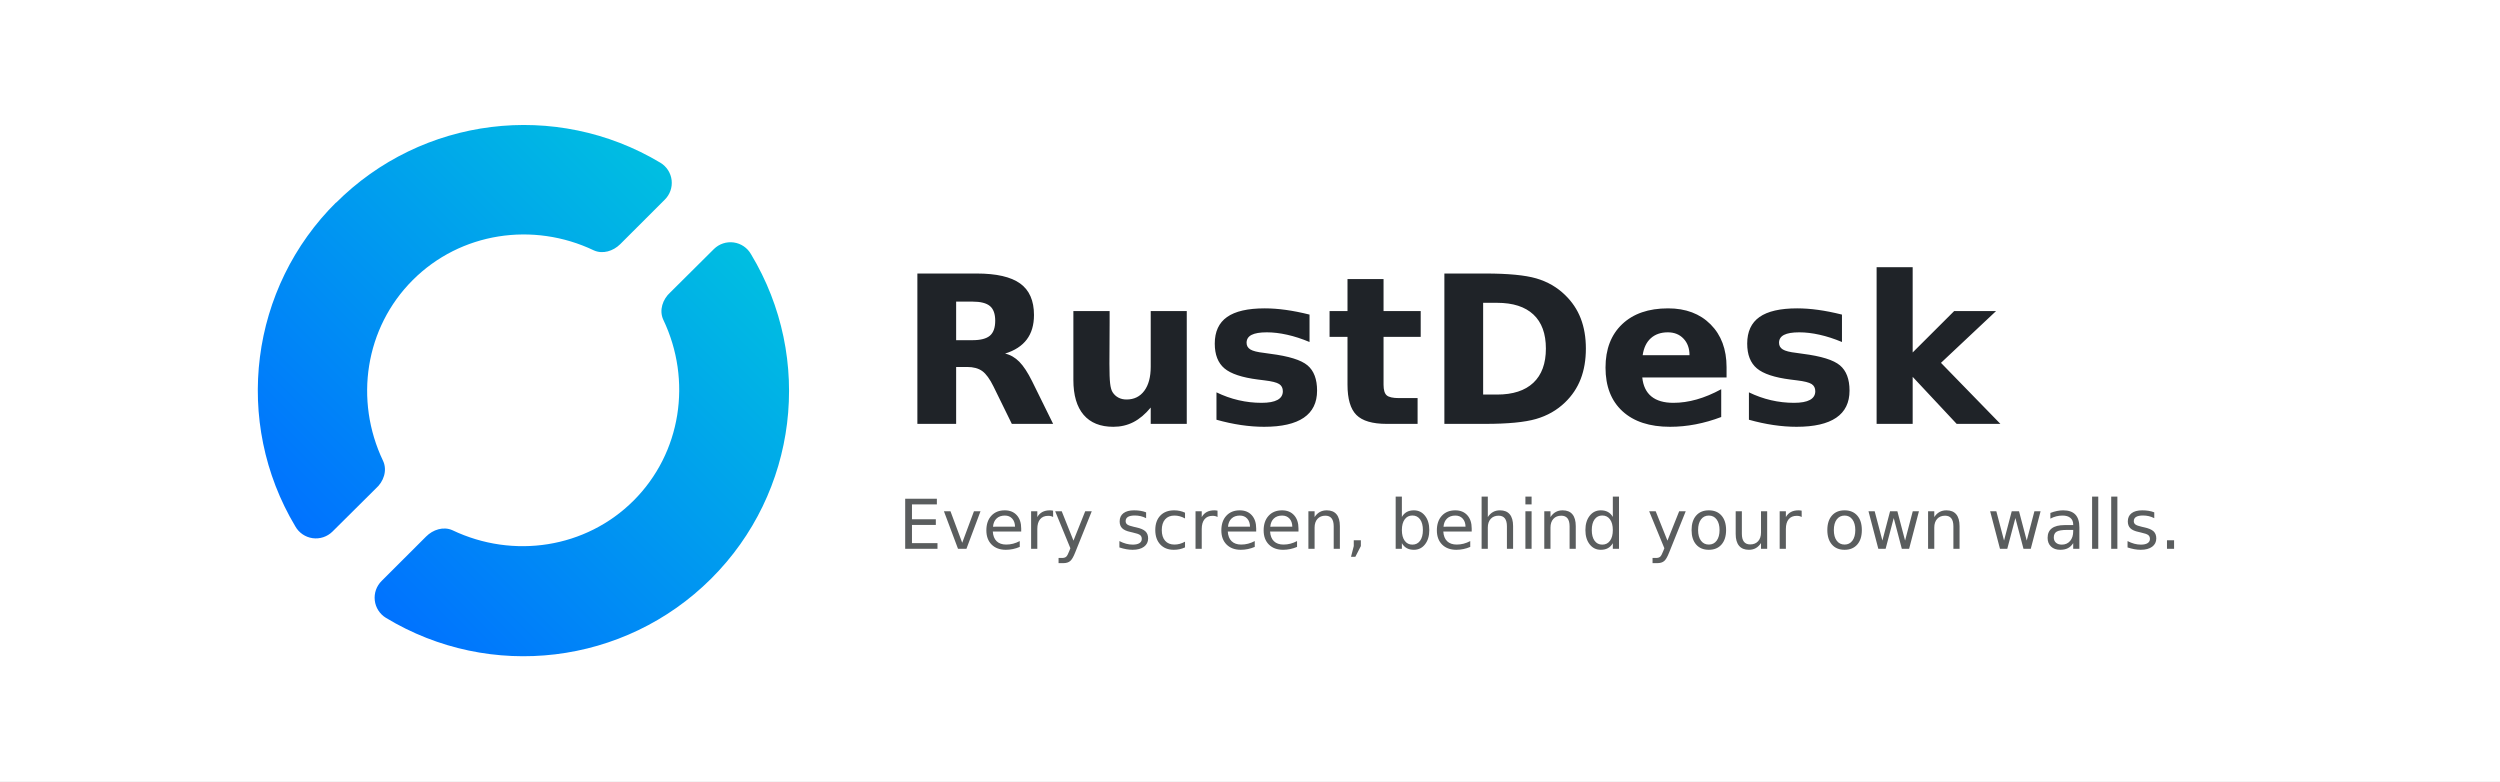
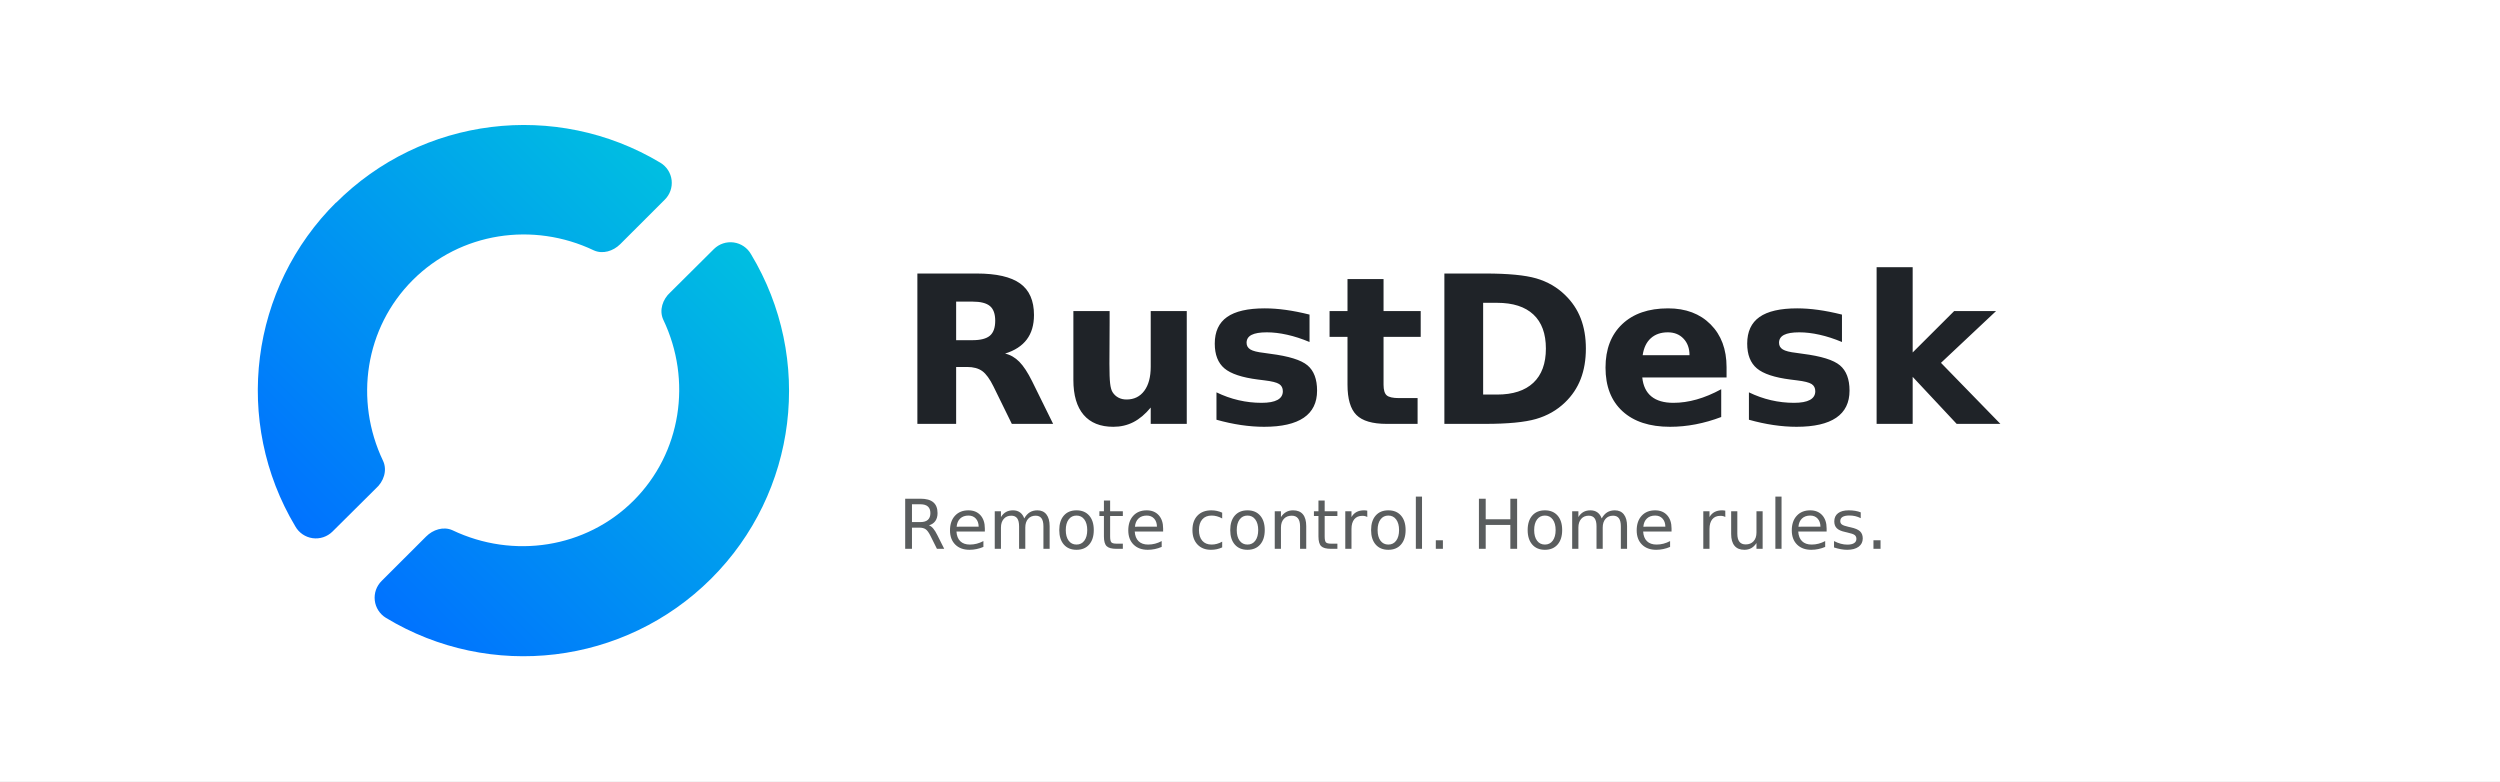
<svg xmlns="http://www.w3.org/2000/svg" xmlns:xlink="http://www.w3.org/1999/xlink" width="1600" height="500" viewBox="0 0 1600 500" role="img" aria-label="RustDesk">
  <rect width="1600" height="500" fill="#ffffff" />
  <svg x="165" y="80" width="340" height="340" viewBox="66.993 897.484 26 26">
    <defs>
      <linearGradient xlink:href="#a" id="b" x1=".148" x2=".845" y1=".851" y2=".154" gradientTransform="matrix(26.00048 0 0 25.99935 66.993 897.485)" gradientUnits="userSpaceOnUse" />
    </defs>
    <linearGradient id="a" x1=".148" x2=".845" y1=".851" y2=".154" gradientTransform="matrix(26.301 0 0 26.331 90.674 911.757)" gradientUnits="userSpaceOnUse">
      <stop offset="0" stop-color="#004ba6" style="stop-color:#0071ff;stop-opacity:1" />
      <stop offset="1" stop-color="#00bfe1" style="stop-color:#00bfe1;stop-opacity:1" />
    </linearGradient>
    <path fill="url(#a)" d="m89.318 903.552-2.135 2.122c-.376.337-.558.879-.347 1.337 1.422 2.976.882 6.524-1.452 8.856-2.335 2.331-5.887 2.87-8.866 1.449-.439-.197-.954-.03-1.292.312l-2.17 2.167a1.154 1.154 0 0 0 .208 1.81 13.005 13.005 0 0 0 15.91-1.912 12.97 12.97 0 0 0 1.956-15.887 1.154 1.154 0 0 0-1.812-.254zm-18.467-2.305a12.969 12.969 0 0 0-2.02 15.885 1.154 1.154 0 0 0 1.812.254l2.124-2.11c.385-.336.572-.884.359-1.348-1.423-2.976-.884-6.524 1.451-8.856 2.334-2.332 5.887-2.871 8.866-1.45.434.194.942.033 1.281-.3l2.182-2.18a1.152 1.152 0 0 0-.208-1.81 13.009 13.009 0 0 0-15.893 1.973z" style="fill:url(#b);stroke-width:.988" />
  </svg>
  <path d="M611.93 217.72L622.37 217.72Q630.17 217.72 633.56 214.82Q636.94 211.92 636.94 205.28Q636.94 198.70 633.56 195.87Q630.17 193.03 622.37 193.03L611.93 193.03L611.93 217.72M618.96 234.86L611.93 234.86L611.93 271.28L587.12 271.28L587.12 175.05L625.02 175.05Q644.03 175.05 652.89 181.43Q661.75 187.81 661.75 201.60Q661.75 211.14 657.15 217.26Q652.54 223.39 643.26 226.29Q648.35 227.45 652.38 231.54Q656.40 235.63 660.53 243.95L674 271.28L647.57 271.28L635.84 247.36Q632.30 240.15 628.66 237.50Q625.02 234.86 618.96 234.86M686.96 243.17L686.96 199.09L710.16 199.09L710.16 206.31Q710.16 212.17 710.09 221.04Q710.03 229.90 710.03 232.86Q710.03 241.56 710.48 245.40Q710.93 249.23 712.03 250.97Q713.45 253.23 715.73 254.45Q718.02 255.68 720.99 255.68Q728.21 255.68 732.33 250.14Q736.46 244.59 736.46 234.73L736.46 199.09L759.53 199.09L759.53 271.28L736.46 271.28L736.46 260.83Q731.23 267.15 725.40 270.15Q719.57 273.15 712.54 273.15Q700.04 273.15 693.50 265.48Q686.96 257.81 686.96 243.17M838.10 201.34L838.10 218.88Q830.69 215.78 823.79 214.24Q816.89 212.69 810.77 212.69Q804.20 212.69 801 214.33Q797.81 215.98 797.81 219.39Q797.81 222.16 800.23 223.65Q802.65 225.13 808.90 225.84L812.96 226.42Q830.69 228.67 836.81 233.83Q842.93 238.99 842.93 250.01Q842.93 261.54 834.42 267.34Q825.92 273.15 809.03 273.15Q801.88 273.15 794.24 272.02Q786.60 270.89 778.54 268.63L778.54 251.10Q785.44 254.45 792.69 256.13Q799.94 257.81 807.42 257.81Q814.19 257.81 817.60 255.94Q821.02 254.07 821.02 250.39Q821.02 247.30 818.67 245.79Q816.31 244.27 809.29 243.43L805.23 242.92Q789.82 240.98 783.63 235.76Q777.45 230.54 777.45 219.91Q777.45 208.43 785.31 202.89Q793.17 197.35 809.42 197.35Q815.80 197.35 822.82 198.32Q829.85 199.28 838.10 201.34M862.40 178.59L885.47 178.59L885.47 199.09L909.25 199.09L909.25 215.59L885.47 215.59L885.47 246.20Q885.47 251.23 887.47 253Q889.47 254.78 895.40 254.78L907.26 254.78L907.26 271.28L887.47 271.28Q873.80 271.28 868.10 265.57Q862.40 259.87 862.40 246.20L862.40 215.59L850.92 215.59L850.92 199.09L862.40 199.09M958.11 193.80L949.21 193.80L949.21 252.52L958.11 252.52Q973.32 252.52 981.34 244.98Q989.37 237.44 989.37 223.07Q989.37 208.76 981.38 201.28Q973.38 193.80 958.11 193.80M924.40 271.28L924.40 175.05L950.57 175.05Q972.48 175.05 983.21 178.17Q993.95 181.30 1001.62 188.78Q1008.38 195.29 1011.67 203.79Q1014.96 212.30 1014.96 223.07Q1014.96 233.96 1011.67 242.50Q1008.38 251.04 1001.62 257.55Q993.88 265.02 983.05 268.15Q972.22 271.28 950.57 271.28M1105 234.99L1105 241.56L1051.05 241.56Q1051.89 249.68 1056.92 253.75Q1061.94 257.81 1070.97 257.81Q1078.25 257.81 1085.89 255.65Q1093.53 253.49 1101.58 249.10L1101.58 266.89Q1093.40 269.99 1085.21 271.57Q1077.03 273.15 1068.84 273.15Q1049.25 273.15 1038.39 263.19Q1027.53 253.23 1027.53 235.25Q1027.53 217.59 1038.19 207.47Q1048.86 197.35 1067.55 197.35Q1084.57 197.35 1094.78 207.60Q1105 217.84 1105 234.99M1051.31 227.32L1081.28 227.32Q1081.28 220.75 1077.44 216.72Q1073.61 212.69 1067.42 212.69Q1060.72 212.69 1056.53 216.46Q1052.34 220.23 1051.31 227.32M1178.86 201.34L1178.86 218.88Q1171.45 215.78 1164.55 214.24Q1157.66 212.69 1151.53 212.69Q1144.96 212.69 1141.77 214.33Q1138.58 215.98 1138.58 219.39Q1138.58 222.16 1141 223.65Q1143.41 225.13 1149.66 225.84L1153.72 226.42Q1171.45 228.67 1177.57 233.83Q1183.70 238.99 1183.70 250.01Q1183.70 261.54 1175.19 267.34Q1166.68 273.15 1149.79 273.15Q1142.64 273.15 1135 272.02Q1127.36 270.89 1119.31 268.63L1119.31 251.10Q1126.20 254.45 1133.45 256.13Q1140.71 257.81 1148.18 257.81Q1154.95 257.81 1158.37 255.94Q1161.78 254.07 1161.78 250.39Q1161.78 247.30 1159.43 245.79Q1157.08 244.27 1150.05 243.43L1145.99 242.92Q1130.59 240.98 1124.40 235.76Q1118.21 230.54 1118.21 219.91Q1118.21 208.43 1126.07 202.89Q1133.94 197.35 1150.18 197.35Q1156.56 197.35 1163.59 198.32Q1170.61 199.28 1178.86 201.34M1201.03 271.28L1201.03 170.99L1224.11 170.99L1224.11 225.58L1250.66 199.09L1277.47 199.09L1242.22 232.22L1280.25 271.28L1252.27 271.28L1224.11 241.18L1224.11 271.28" fill="#1f2328" />
-   <path d="M579.32 351.25L579.32 319.17L599.60 319.17L599.60 322.83L583.66 322.83L583.66 332.32L598.93 332.32L598.93 335.97L583.66 335.97L583.66 347.60L599.99 347.60L599.99 351.25M613.13 351.25L604.11 327.19L608.30 327.19L615.82 347.38L623.34 327.19L627.53 327.19L618.51 351.25M653.57 338.23L653.57 340.16L635.39 340.16Q635.65 344.25 637.85 346.38Q640.05 348.52 643.99 348.52Q646.26 348.52 648.40 347.96Q650.54 347.40 652.64 346.29L652.64 350.02Q650.52 350.93 648.28 351.40Q646.05 351.87 643.75 351.87Q637.99 351.87 634.63 348.52Q631.27 345.17 631.27 339.45Q631.27 333.55 634.46 330.08Q637.65 326.61 643.06 326.61Q647.92 326.61 650.74 329.73Q653.57 332.86 653.57 338.23M635.52 337.09L649.62 337.07Q649.57 333.83 647.80 331.89Q646.03 329.96 643.11 329.96Q639.80 329.96 637.81 331.83Q635.82 333.70 635.52 337.09M673.98 326.82L674 330.88Q673.33 330.50 672.55 330.31Q671.77 330.13 670.82 330.13Q667.47 330.13 665.67 332.31Q663.88 334.49 663.88 338.57L663.88 351.25L659.91 351.25L659.91 327.19L663.88 327.19L663.88 330.92Q665.13 328.73 667.13 327.67Q669.12 326.61 671.98 326.61Q672.39 326.61 672.88 326.66Q673.38 326.71 673.98 326.82M698.73 327.19L688.16 353.48Q686.48 357.78 684.89 359.09Q683.30 360.40 680.64 360.40L677.48 360.40L677.48 357.09L679.80 357.09Q681.43 357.09 682.34 356.32Q683.24 355.55 684.33 352.67L685.04 350.86L675.31 327.19L679.50 327.19L687.02 346.01L694.54 327.19M733.51 327.90L733.51 331.63Q731.84 330.77 730.03 330.34Q728.23 329.92 726.29 329.92Q723.35 329.92 721.88 330.82Q720.41 331.72 720.41 333.52Q720.41 334.90 721.46 335.68Q722.51 336.47 725.69 337.18L727.04 337.48Q731.26 338.38 733.03 340.02Q734.80 341.67 734.80 344.61Q734.80 347.96 732.15 349.92Q729.49 351.87 724.85 351.87Q722.92 351.87 720.83 351.50Q718.73 351.12 716.41 350.37L716.41 346.29Q718.60 347.42 720.73 347.99Q722.86 348.56 724.94 348.56Q727.73 348.56 729.24 347.61Q730.74 346.65 730.74 344.91Q730.74 343.30 729.66 342.44Q728.57 341.58 724.90 340.79L723.52 340.46Q719.85 339.69 718.21 338.09Q716.58 336.49 716.58 333.70Q716.58 330.30 718.99 328.45Q721.39 326.61 725.82 326.61Q728.01 326.61 729.95 326.93Q731.88 327.25 733.51 327.90M758.41 328.11L758.41 331.81Q756.74 330.88 755.05 330.42Q753.36 329.96 751.64 329.96Q747.80 329.96 745.67 332.40Q743.54 334.83 743.54 339.24Q743.54 343.64 745.67 346.08Q747.80 348.52 751.64 348.52Q753.36 348.52 755.05 348.06Q756.74 347.60 758.41 346.67L758.41 350.33Q756.76 351.10 754.99 351.49Q753.21 351.87 751.21 351.87Q745.78 351.87 742.58 348.46Q739.38 345.04 739.38 339.24Q739.38 333.35 742.61 329.98Q745.84 326.61 751.47 326.61Q753.30 326.61 755.04 326.98Q756.78 327.36 758.41 328.11M779.21 326.82L779.23 330.88Q778.56 330.50 777.78 330.31Q777 330.13 776.05 330.13Q772.70 330.13 770.91 332.31Q769.11 334.49 769.11 338.57L769.11 351.25L765.14 351.25L765.14 327.19L769.11 327.19L769.11 330.92Q770.36 328.73 772.36 327.67Q774.35 326.61 777.21 326.61Q777.62 326.61 778.11 326.66Q778.61 326.71 779.21 326.82M803.96 338.23L803.96 340.16L785.78 340.16Q786.04 344.25 788.24 346.38Q790.45 348.52 794.38 348.52Q796.65 348.52 798.79 347.96Q800.93 347.40 803.04 346.29L803.04 350.02Q800.91 350.93 798.67 351.40Q796.44 351.87 794.14 351.87Q788.38 351.87 785.02 348.52Q781.66 345.17 781.66 339.45Q781.66 333.55 784.85 330.08Q788.04 326.61 793.45 326.61Q798.31 326.61 801.13 329.73Q803.96 332.86 803.96 338.23M785.91 337.09L800.01 337.07Q799.96 333.83 798.19 331.89Q796.42 329.96 793.50 329.96Q790.19 329.96 788.20 331.83Q786.21 333.70 785.91 337.09M831.03 338.23L831.03 340.16L812.85 340.16Q813.11 344.25 815.31 346.38Q817.52 348.52 821.45 348.52Q823.72 348.52 825.86 347.96Q828 347.40 830.11 346.29L830.11 350.02Q827.98 350.93 825.74 351.40Q823.51 351.87 821.21 351.87Q815.45 351.87 812.09 348.52Q808.73 345.17 808.73 339.45Q808.73 333.55 811.92 330.08Q815.11 326.61 820.52 326.61Q825.38 326.61 828.20 329.73Q831.03 332.86 831.03 338.23M812.98 337.09L827.08 337.07Q827.03 333.83 825.26 331.89Q823.49 329.96 820.57 329.96Q817.26 329.96 815.27 331.83Q813.28 333.70 812.98 337.09M857.52 336.73L857.52 351.25L853.57 351.25L853.57 336.85Q853.57 333.44 852.23 331.74Q850.90 330.04 848.24 330.04Q845.04 330.04 843.19 332.08Q841.34 334.13 841.34 337.65L841.34 351.25L837.37 351.25L837.37 327.19L841.34 327.19L841.34 330.92Q842.76 328.75 844.68 327.68Q846.61 326.61 849.12 326.61Q853.27 326.61 855.39 329.17Q857.52 331.74 857.52 336.73M866.41 349.49L866.41 345.79L870.95 345.79L870.95 349.49L867.42 356.36L864.65 356.36M910.65 339.24Q910.65 334.88 908.86 332.40Q907.06 329.92 903.93 329.92Q900.79 329.92 899 332.40Q897.20 334.88 897.20 339.24Q897.20 343.60 899 346.08Q900.79 348.56 903.93 348.56Q907.06 348.56 908.86 346.08Q910.65 343.60 910.65 339.24M897.20 317.82L897.20 330.84Q898.45 328.69 900.35 327.65Q902.25 326.61 904.89 326.61Q909.28 326.61 912.01 330.09Q914.75 333.57 914.75 339.24Q914.75 344.91 912.01 348.39Q909.28 351.87 904.89 351.87Q902.25 351.87 900.35 350.83Q898.45 349.79 897.20 347.64L897.20 351.25L893.23 351.25L893.23 317.82M941.89 338.23L941.89 340.16L923.71 340.16Q923.97 344.25 926.17 346.38Q928.38 348.52 932.31 348.52Q934.58 348.52 936.72 347.96Q938.86 347.40 940.96 346.29L940.96 350.02Q938.84 350.93 936.60 351.40Q934.37 351.87 932.07 351.87Q926.31 351.87 922.95 348.52Q919.59 345.17 919.59 339.45Q919.59 333.55 922.78 330.08Q925.97 326.61 931.38 326.61Q936.24 326.61 939.06 329.73Q941.89 332.86 941.89 338.23M923.84 337.09L937.94 337.07Q937.89 333.83 936.12 331.89Q934.35 329.96 931.43 329.96Q928.12 329.96 926.13 331.83Q924.14 333.70 923.84 337.09M968.38 336.73L968.38 351.25L964.43 351.25L964.43 336.85Q964.43 333.44 963.09 331.74Q961.76 330.04 959.10 330.04Q955.90 330.04 954.05 332.08Q952.20 334.13 952.20 337.65L952.20 351.25L948.23 351.25L948.23 317.82L952.20 317.82L952.20 330.92Q953.62 328.75 955.54 327.68Q957.46 326.61 959.98 326.61Q964.13 326.61 966.25 329.17Q968.38 331.74 968.38 336.73M976.26 351.25L976.26 327.19L980.22 327.19L980.22 351.25L976.26 351.25M976.26 322.83L976.26 317.82L980.22 317.82L980.22 322.83M1008.49 336.73L1008.49 351.25L1004.54 351.25L1004.54 336.85Q1004.54 333.44 1003.21 331.74Q1001.87 330.04 999.21 330.04Q996.01 330.04 994.16 332.08Q992.31 334.13 992.31 337.65L992.31 351.25L988.34 351.25L988.34 327.19L992.31 327.19L992.31 330.92Q993.73 328.75 995.65 327.68Q997.58 326.61 1000.09 326.61Q1004.24 326.61 1006.36 329.17Q1008.49 331.74 1008.49 336.73M1032.21 330.84L1032.21 317.82L1036.16 317.82L1036.16 351.25L1032.21 351.25L1032.21 347.64Q1030.96 349.79 1029.06 350.83Q1027.16 351.87 1024.50 351.87Q1020.13 351.87 1017.40 348.39Q1014.66 344.91 1014.66 339.24Q1014.66 333.57 1017.40 330.09Q1020.13 326.61 1024.50 326.61Q1027.16 326.61 1029.06 327.65Q1030.96 328.69 1032.21 330.84M1018.74 339.24Q1018.74 343.60 1020.53 346.08Q1022.33 348.56 1025.46 348.56Q1028.60 348.56 1030.40 346.08Q1032.21 343.60 1032.21 339.24Q1032.21 334.88 1030.40 332.40Q1028.60 329.92 1025.46 329.92Q1022.33 329.92 1020.53 332.40Q1018.74 334.88 1018.74 339.24M1078.87 327.19L1068.30 353.48Q1066.63 357.78 1065.04 359.09Q1063.45 360.40 1060.78 360.40L1057.63 360.40L1057.63 357.09L1059.95 357.09Q1061.58 357.09 1062.48 356.32Q1063.38 355.55 1064.48 352.67L1065.19 350.86L1055.46 327.19L1059.64 327.19L1067.16 346.01L1074.68 327.19M1093.65 329.96Q1090.47 329.96 1088.63 332.44Q1086.78 334.92 1086.78 339.24Q1086.78 343.56 1088.62 346.04Q1090.45 348.52 1093.65 348.52Q1096.81 348.52 1098.66 346.03Q1100.51 343.54 1100.51 339.24Q1100.51 334.96 1098.66 332.46Q1096.81 329.96 1093.65 329.96M1093.65 326.61Q1098.81 326.61 1101.75 329.96Q1104.70 333.31 1104.70 339.24Q1104.70 345.15 1101.75 348.51Q1098.81 351.87 1093.65 351.87Q1088.48 351.87 1085.54 348.51Q1082.61 345.15 1082.61 339.24Q1082.61 333.31 1085.54 329.96Q1088.48 326.61 1093.65 326.61M1110.84 341.75L1110.84 327.19L1114.79 327.19L1114.79 341.60Q1114.79 345.02 1116.13 346.73Q1117.46 348.43 1120.12 348.43Q1123.32 348.43 1125.18 346.39Q1127.04 344.35 1127.04 340.83L1127.04 327.19L1130.99 327.19L1130.99 351.25L1127.04 351.25L1127.04 347.55Q1125.60 349.75 1123.70 350.81Q1121.80 351.87 1119.29 351.87Q1115.14 351.87 1112.99 349.29Q1110.84 346.72 1110.84 341.75M1120.79 326.61M1153.06 326.82L1153.08 330.88Q1152.41 330.50 1151.63 330.31Q1150.85 330.13 1149.90 330.13Q1146.55 330.13 1144.75 332.31Q1142.96 334.49 1142.96 338.57L1142.96 351.25L1138.99 351.25L1138.99 327.19L1142.96 327.19L1142.96 330.92Q1144.21 328.73 1146.21 327.67Q1148.20 326.61 1151.06 326.61Q1151.47 326.61 1151.96 326.66Q1152.46 326.71 1153.06 326.82M1180.54 329.96Q1177.36 329.96 1175.51 332.44Q1173.66 334.92 1173.66 339.24Q1173.66 343.56 1175.50 346.04Q1177.34 348.52 1180.54 348.52Q1183.70 348.52 1185.54 346.03Q1187.39 343.54 1187.39 339.24Q1187.39 334.96 1185.54 332.46Q1183.70 329.96 1180.54 329.96M1180.54 326.61Q1185.69 326.61 1188.64 329.96Q1191.58 333.31 1191.58 339.24Q1191.58 345.15 1188.64 348.51Q1185.69 351.87 1180.54 351.87Q1175.36 351.87 1172.43 348.51Q1169.49 345.15 1169.49 339.24Q1169.49 333.31 1172.43 329.96Q1175.36 326.61 1180.54 326.61M1202.13 351.25L1195.83 327.19L1199.79 327.19L1204.73 345.96L1209.65 327.19L1214.31 327.19L1219.25 345.96L1224.17 327.19L1228.13 327.19L1221.83 351.25L1217.17 351.25L1211.99 331.53L1206.79 351.25M1254.12 336.73L1254.12 351.25L1250.17 351.25L1250.17 336.85Q1250.17 333.44 1248.84 331.74Q1247.50 330.04 1244.84 330.04Q1241.64 330.04 1239.79 332.08Q1237.94 334.13 1237.94 337.65L1237.94 351.25L1233.97 351.25L1233.97 327.19L1237.94 327.19L1237.94 330.92Q1239.36 328.75 1241.28 327.68Q1243.21 326.61 1245.72 326.61Q1249.87 326.61 1251.99 329.17Q1254.12 331.74 1254.12 336.73M1279.99 351.25L1273.69 327.19L1277.65 327.19L1282.59 345.96L1287.51 327.19L1292.17 327.19L1297.11 345.96L1302.03 327.19L1305.98 327.19L1299.69 351.25L1295.03 351.25L1289.85 331.53L1284.65 351.25M1326.85 339.15L1322.91 339.15Q1318.12 339.15 1316.28 340.25Q1314.43 341.34 1314.43 343.99Q1314.43 346.09 1315.81 347.33Q1317.20 348.56 1319.58 348.56Q1322.87 348.56 1324.86 346.23Q1326.85 343.90 1326.85 340.03L1326.85 339.15M1330.80 337.52L1330.80 351.25L1326.85 351.25L1326.85 347.60Q1325.49 349.79 1323.47 350.83Q1321.45 351.87 1318.53 351.87Q1314.84 351.87 1312.66 349.80Q1310.47 347.73 1310.47 344.25Q1310.47 340.18 1313.19 338.12Q1315.91 336.06 1321.30 336.06L1326.85 336.06L1326.85 335.67Q1326.85 332.94 1325.05 331.45Q1323.26 329.96 1320.01 329.96Q1317.95 329.96 1316 330.45Q1314.04 330.95 1312.24 331.93L1312.24 328.28Q1314.41 327.44 1316.45 327.03Q1318.49 326.61 1320.42 326.61Q1325.64 326.61 1328.22 329.31Q1330.80 332.02 1330.80 337.52M1338.94 351.25L1338.94 317.82L1342.89 317.82L1342.89 351.25M1351.17 351.25L1351.17 317.82L1355.12 317.82L1355.12 351.25M1378.73 327.90L1378.73 331.63Q1377.05 330.77 1375.25 330.34Q1373.45 329.92 1371.51 329.92Q1368.57 329.92 1367.10 330.82Q1365.63 331.72 1365.63 333.52Q1365.63 334.90 1366.68 335.68Q1367.73 336.47 1370.91 337.18L1372.26 337.48Q1376.47 338.38 1378.25 340.02Q1380.02 341.67 1380.02 344.61Q1380.02 347.96 1377.37 349.92Q1374.71 351.87 1370.07 351.87Q1368.14 351.87 1366.04 351.50Q1363.95 351.12 1361.63 350.37L1361.63 346.29Q1363.82 347.42 1365.95 347.99Q1368.07 348.56 1370.16 348.56Q1372.95 348.56 1374.46 347.61Q1375.96 346.65 1375.96 344.91Q1375.96 343.30 1374.87 342.44Q1373.79 341.58 1370.12 340.79L1368.74 340.46Q1365.07 339.69 1363.43 338.09Q1361.80 336.49 1361.80 333.70Q1361.80 330.30 1364.21 328.45Q1366.61 326.61 1371.04 326.61Q1373.23 326.61 1375.16 326.93Q1377.10 327.25 1378.73 327.90M1386.87 351.25L1386.87 345.79L1391.41 345.79L1391.41 351.25" fill="#5a5d5e" />
+   <path d="M594.53 336.21Q595.93 336.68 597.25 338.23Q598.57 339.78 599.90 342.48L604.30 351.25L599.64 351.25L595.54 343.02Q593.95 339.80 592.46 338.75Q590.96 337.69 588.38 337.69L583.66 337.69L583.66 351.25L579.32 351.25L579.32 319.17L589.12 319.17Q594.62 319.17 597.32 321.47Q600.03 323.77 600.03 328.41Q600.03 331.44 598.62 333.44Q597.21 335.44 594.53 336.21M589.12 322.74L583.66 322.74L583.66 334.13L589.12 334.13Q592.25 334.13 593.85 332.68Q595.45 331.23 595.45 328.41Q595.45 325.60 593.85 324.17Q592.25 322.74 589.12 322.74M630.30 338.23L630.30 340.16L612.13 340.16Q612.38 344.25 614.58 346.38Q616.79 348.52 620.72 348.52Q623 348.52 625.13 347.96Q627.27 347.40 629.38 346.29L629.38 350.02Q627.25 350.93 625.02 351.40Q622.78 351.87 620.48 351.87Q614.72 351.87 611.36 348.52Q608 345.17 608 339.45Q608 333.55 611.19 330.08Q614.38 326.61 619.79 326.61Q624.65 326.61 627.48 329.73Q630.30 332.86 630.30 338.23M612.25 337.09L626.35 337.07Q626.30 333.83 624.53 331.89Q622.76 329.96 619.84 329.96Q616.53 329.96 614.54 331.83Q612.55 333.70 612.25 337.09M655.52 331.81Q657.01 329.14 659.07 327.87Q661.13 326.61 663.92 326.61Q667.68 326.61 669.72 329.24Q671.77 331.87 671.77 336.73L671.77 351.25L667.79 351.25L667.79 336.85Q667.79 333.40 666.57 331.72Q665.34 330.04 662.83 330.04Q659.76 330.04 657.97 332.08Q656.19 334.13 656.19 337.65L656.19 351.25L652.21 351.25L652.21 336.85Q652.21 333.37 650.99 331.71Q649.77 330.04 647.21 330.04Q644.18 330.04 642.40 332.10Q640.61 334.15 640.61 337.65L640.61 351.25L636.64 351.25L636.64 327.19L640.61 327.19L640.61 330.92Q641.97 328.71 643.86 327.66Q645.75 326.61 648.35 326.61Q650.97 326.61 652.81 327.94Q654.64 329.27 655.52 331.81M688.97 329.96Q685.79 329.96 683.95 332.44Q682.10 334.92 682.10 339.24Q682.10 343.56 683.94 346.04Q685.77 348.52 688.97 348.52Q692.13 348.52 693.98 346.03Q695.83 343.54 695.83 339.24Q695.83 334.96 693.98 332.46Q692.13 329.96 688.97 329.96M688.97 326.61Q694.13 326.61 697.07 329.96Q700.02 333.31 700.02 339.24Q700.02 345.15 697.07 348.51Q694.13 351.87 688.97 351.87Q683.80 351.87 680.86 348.51Q677.93 345.15 677.93 339.24Q677.93 333.31 680.86 329.96Q683.80 326.61 688.97 326.61M706.51 320.35L710.48 320.35L710.48 327.19L718.62 327.19L718.62 330.26L710.48 330.26L710.48 343.32Q710.48 346.26 711.29 347.10Q712.09 347.94 714.56 347.94L718.62 347.94L718.62 351.25L714.56 351.25Q709.99 351.25 708.25 349.54Q706.51 347.83 706.51 343.32L706.51 330.26L703.61 330.26L703.61 327.19L706.51 327.19M744.40 338.23L744.40 340.16L726.23 340.16Q726.49 344.25 728.69 346.38Q730.89 348.52 734.82 348.52Q737.10 348.52 739.24 347.96Q741.38 347.40 743.48 346.29L743.48 350.02Q741.35 350.93 739.12 351.40Q736.88 351.87 734.59 351.87Q728.83 351.87 725.47 348.52Q722.10 345.17 722.10 339.45Q722.10 333.55 725.29 330.08Q728.48 326.61 733.90 326.61Q738.75 326.61 741.58 329.73Q744.40 332.86 744.40 338.23M726.36 337.09L740.45 337.07Q740.41 333.83 738.64 331.89Q736.86 329.96 733.94 329.96Q730.63 329.96 728.65 331.83Q726.66 333.70 726.36 337.09M782.20 328.11L782.20 331.81Q780.52 330.88 778.83 330.42Q777.15 329.96 775.43 329.96Q771.58 329.96 769.46 332.40Q767.33 334.83 767.33 339.24Q767.33 343.64 769.46 346.08Q771.58 348.52 775.43 348.52Q777.15 348.52 778.83 348.06Q780.52 347.60 782.20 346.67L782.20 350.33Q780.54 351.10 778.77 351.49Q777 351.87 775 351.87Q769.56 351.87 766.36 348.46Q763.16 345.04 763.16 339.24Q763.16 333.35 766.39 329.98Q769.63 326.61 775.26 326.61Q777.08 326.61 778.82 326.98Q780.56 327.36 782.20 328.11M798.39 329.96Q795.21 329.96 793.37 332.44Q791.52 334.92 791.52 339.24Q791.52 343.56 793.36 346.04Q795.19 348.52 798.39 348.52Q801.55 348.52 803.40 346.03Q805.25 343.54 805.25 339.24Q805.25 334.96 803.40 332.46Q801.55 329.96 798.39 329.96M798.39 326.61Q803.55 326.61 806.49 329.96Q809.44 333.31 809.44 339.24Q809.44 345.15 806.49 348.51Q803.55 351.87 798.39 351.87Q793.22 351.87 790.28 348.51Q787.35 345.15 787.35 339.24Q787.35 333.31 790.28 329.96Q793.22 326.61 798.39 326.61M835.99 336.73L835.99 351.25L832.04 351.25L832.04 336.85Q832.04 333.44 830.71 331.74Q829.38 330.04 826.71 330.04Q823.51 330.04 821.66 332.08Q819.81 334.13 819.81 337.65L819.81 351.25L815.84 351.25L815.84 327.19L819.81 327.19L819.81 330.92Q821.23 328.75 823.16 327.68Q825.08 326.61 827.59 326.61Q831.74 326.61 833.87 329.17Q835.99 331.74 835.99 336.73M843.81 320.35L847.79 320.35L847.79 327.19L855.93 327.19L855.93 330.26L847.79 330.26L847.79 343.32Q847.79 346.26 848.59 347.10Q849.40 347.94 851.87 347.94L855.93 347.94L855.93 351.25L851.87 351.25Q847.29 351.25 845.55 349.54Q843.81 347.83 843.81 343.32L843.81 330.26L840.91 330.26L840.91 327.19L843.81 327.19M875.05 326.82L875.07 330.88Q874.41 330.50 873.62 330.31Q872.84 330.13 871.89 330.13Q868.54 330.13 866.75 332.31Q864.95 334.49 864.95 338.57L864.95 351.25L860.98 351.25L860.98 327.19L864.95 327.19L864.95 330.92Q866.20 328.73 868.20 327.67Q870.20 326.61 873.05 326.61Q873.46 326.61 873.96 326.66Q874.45 326.71 875.05 326.82M888.54 329.96Q885.36 329.96 883.52 332.44Q881.67 334.92 881.67 339.24Q881.67 343.56 883.50 346.04Q885.34 348.52 888.54 348.52Q891.70 348.52 893.55 346.03Q895.40 343.54 895.40 339.24Q895.40 334.96 893.55 332.46Q891.70 329.96 888.54 329.96M888.54 326.61Q893.70 326.61 896.64 329.96Q899.59 333.31 899.59 339.24Q899.59 345.15 896.64 348.51Q893.70 351.87 888.54 351.87Q883.37 351.87 880.43 348.51Q877.50 345.15 877.50 339.24Q877.50 333.31 880.43 329.96Q883.37 326.61 888.54 326.61M906.14 351.25L906.14 317.82L910.09 317.82L910.09 351.25M918.92 351.25L918.92 345.79L923.46 345.79L923.46 351.25M946.51 351.25L946.51 319.17L950.85 319.17L950.85 332.32L966.62 332.32L966.62 319.17L970.96 319.17L970.96 351.25L966.62 351.25L966.62 335.97L950.85 335.97L950.85 351.25M988.75 329.96Q985.57 329.96 983.72 332.44Q981.87 334.92 981.87 339.24Q981.87 343.56 983.71 346.04Q985.54 348.52 988.75 348.52Q991.90 348.52 993.75 346.03Q995.60 343.54 995.60 339.24Q995.60 334.96 993.75 332.46Q991.90 329.96 988.75 329.96M988.75 326.61Q993.90 326.61 996.85 329.96Q999.79 333.31 999.79 339.24Q999.79 345.15 996.85 348.51Q993.90 351.87 988.75 351.87Q983.57 351.87 980.64 348.51Q977.70 345.15 977.70 339.24Q977.70 333.31 980.64 329.96Q983.57 326.61 988.75 326.61M1025.08 331.81Q1026.56 329.14 1028.62 327.87Q1030.68 326.61 1033.48 326.61Q1037.24 326.61 1039.28 329.24Q1041.32 331.87 1041.32 336.73L1041.32 351.25L1037.34 351.25L1037.34 336.85Q1037.34 333.40 1036.12 331.72Q1034.89 330.04 1032.38 330.04Q1029.31 330.04 1027.53 332.08Q1025.74 334.13 1025.74 337.65L1025.74 351.25L1021.77 351.25L1021.77 336.85Q1021.77 333.37 1020.54 331.71Q1019.32 330.04 1016.76 330.04Q1013.73 330.04 1011.95 332.10Q1010.17 334.15 1010.17 337.65L1010.17 351.25L1006.19 351.25L1006.19 327.19L1010.17 327.19L1010.17 330.92Q1011.52 328.71 1013.41 327.66Q1015.30 326.61 1017.90 326.61Q1020.52 326.61 1022.36 327.94Q1024.20 329.27 1025.08 331.81M1069.79 338.23L1069.79 340.16L1051.61 340.16Q1051.87 344.25 1054.07 346.38Q1056.27 348.52 1060.20 348.52Q1062.48 348.52 1064.62 347.96Q1066.76 347.40 1068.86 346.29L1068.86 350.02Q1066.73 350.93 1064.50 351.40Q1062.27 351.87 1059.97 351.87Q1054.21 351.87 1050.85 348.52Q1047.48 345.17 1047.48 339.45Q1047.48 333.55 1050.67 330.08Q1053.87 326.61 1059.28 326.61Q1064.13 326.61 1066.96 329.73Q1069.79 332.86 1069.79 338.23M1051.74 337.09L1065.83 337.07Q1065.79 333.83 1064.02 331.89Q1062.24 329.96 1059.32 329.96Q1056.01 329.96 1054.03 331.83Q1052.04 333.70 1051.74 337.09M1104.18 326.82L1104.20 330.88Q1103.54 330.50 1102.75 330.31Q1101.97 330.13 1101.02 330.13Q1097.67 330.13 1095.88 332.31Q1094.08 334.49 1094.08 338.57L1094.08 351.25L1090.11 351.25L1090.11 327.19L1094.08 327.19L1094.08 330.92Q1095.33 328.73 1097.33 327.67Q1099.33 326.61 1102.18 326.61Q1102.59 326.61 1103.09 326.66Q1103.58 326.71 1104.18 326.82M1107.94 341.75L1107.94 327.19L1111.89 327.19L1111.89 341.60Q1111.89 345.02 1113.23 346.73Q1114.56 348.43 1117.22 348.43Q1120.42 348.43 1122.28 346.39Q1124.14 344.35 1124.14 340.83L1124.14 327.19L1128.09 327.19L1128.09 351.25L1124.14 351.25L1124.14 347.55Q1122.70 349.75 1120.80 350.81Q1118.90 351.87 1116.38 351.87Q1112.24 351.87 1110.09 349.29Q1107.94 346.72 1107.94 341.75M1117.89 326.61M1136.24 351.25L1136.24 317.82L1140.19 317.82L1140.19 351.25M1169.04 338.23L1169.04 340.16L1150.87 340.16Q1151.13 344.25 1153.33 346.38Q1155.53 348.52 1159.46 348.52Q1161.74 348.52 1163.88 347.96Q1166.01 347.40 1168.12 346.29L1168.12 350.02Q1165.99 350.93 1163.76 351.40Q1161.52 351.87 1159.22 351.87Q1153.47 351.87 1150.10 348.52Q1146.74 345.17 1146.74 339.45Q1146.74 333.55 1149.93 330.08Q1153.12 326.61 1158.54 326.61Q1163.39 326.61 1166.22 329.73Q1169.04 332.86 1169.04 338.23M1151 337.09L1165.09 337.07Q1165.05 333.83 1163.27 331.89Q1161.50 329.96 1158.58 329.96Q1155.27 329.96 1153.28 331.83Q1151.30 333.70 1151 337.09M1190.87 327.90L1190.87 331.63Q1189.20 330.77 1187.39 330.34Q1185.59 329.92 1183.65 329.92Q1180.71 329.92 1179.24 330.82Q1177.77 331.72 1177.77 333.52Q1177.77 334.90 1178.82 335.68Q1179.87 336.47 1183.05 337.18L1184.40 337.48Q1188.62 338.38 1190.39 340.02Q1192.16 341.67 1192.16 344.61Q1192.16 347.96 1189.51 349.92Q1186.85 351.87 1182.21 351.87Q1180.28 351.87 1178.18 351.50Q1176.09 351.12 1173.77 350.37L1173.77 346.29Q1175.96 347.42 1178.09 347.99Q1180.21 348.56 1182.30 348.56Q1185.09 348.56 1186.60 347.61Q1188.10 346.65 1188.10 344.91Q1188.10 343.30 1187.01 342.44Q1185.93 341.58 1182.26 340.79L1180.88 340.46Q1177.21 339.69 1175.57 338.09Q1173.94 336.49 1173.94 333.70Q1173.94 330.30 1176.35 328.45Q1178.75 326.61 1183.18 326.61Q1185.37 326.61 1187.30 326.93Q1189.24 327.25 1190.87 327.90M1199.01 351.25L1199.01 345.79L1203.55 345.79L1203.55 351.25" fill="#5a5d5e" />
</svg>
